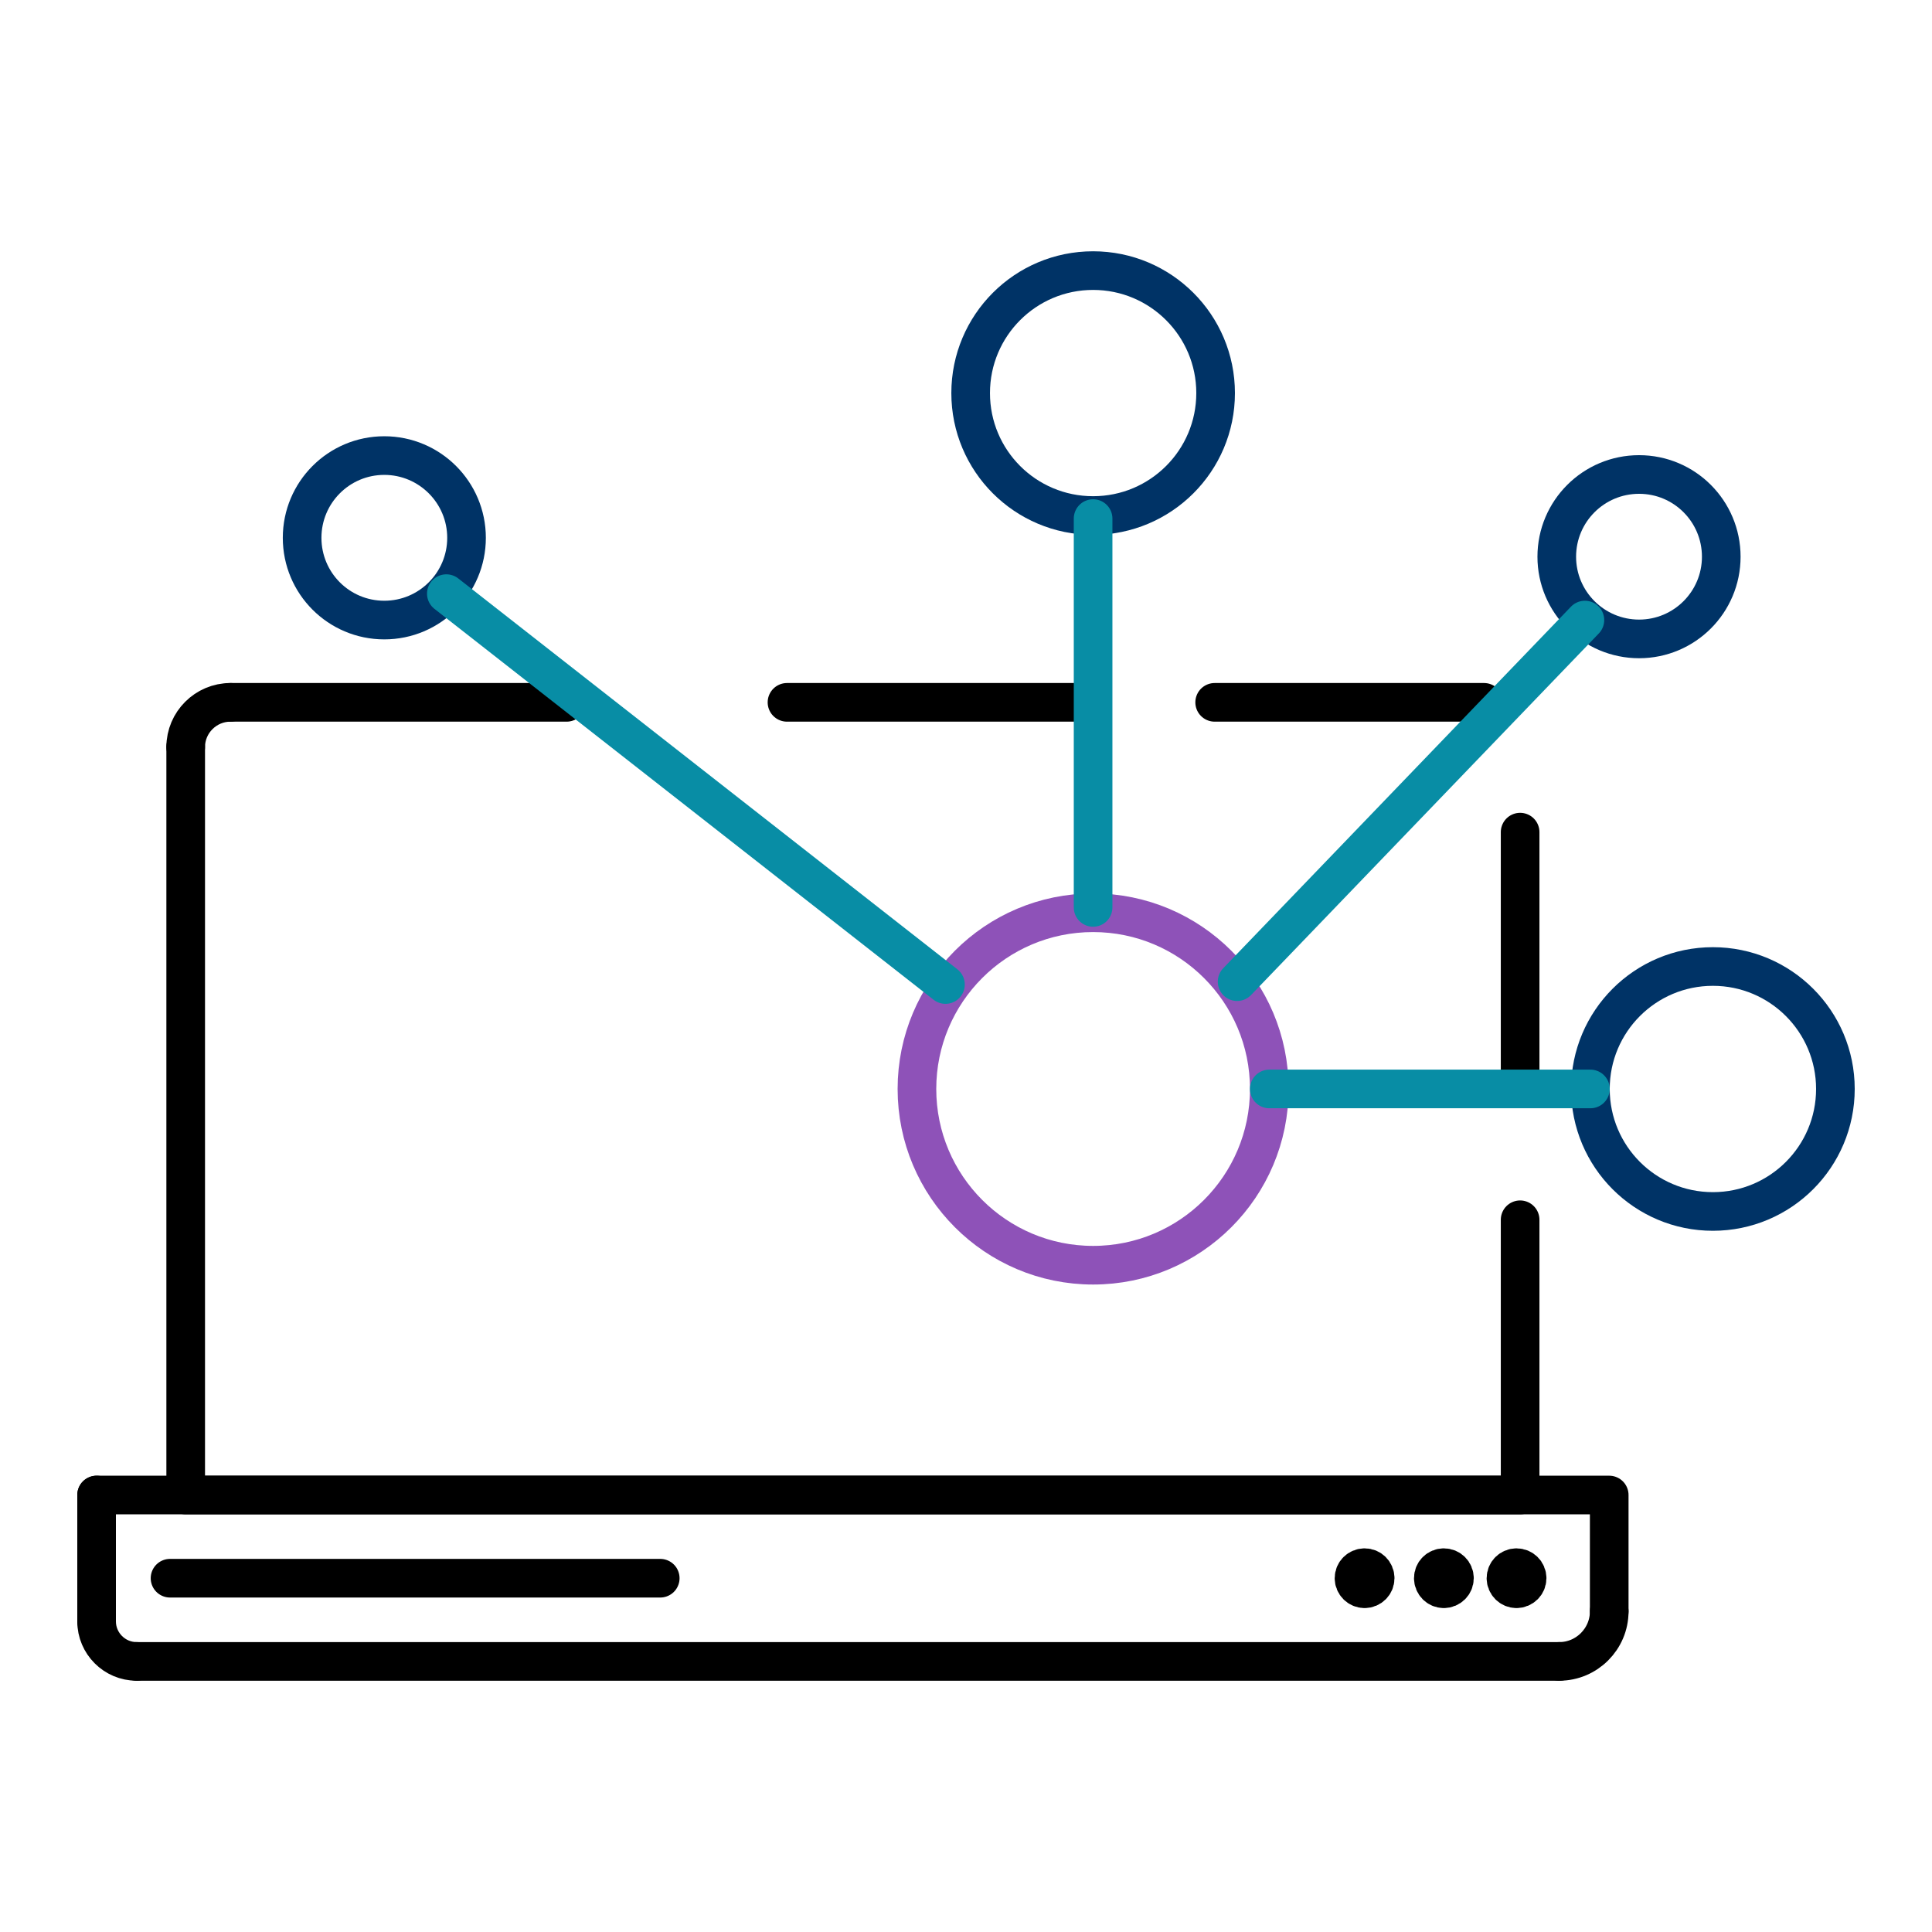
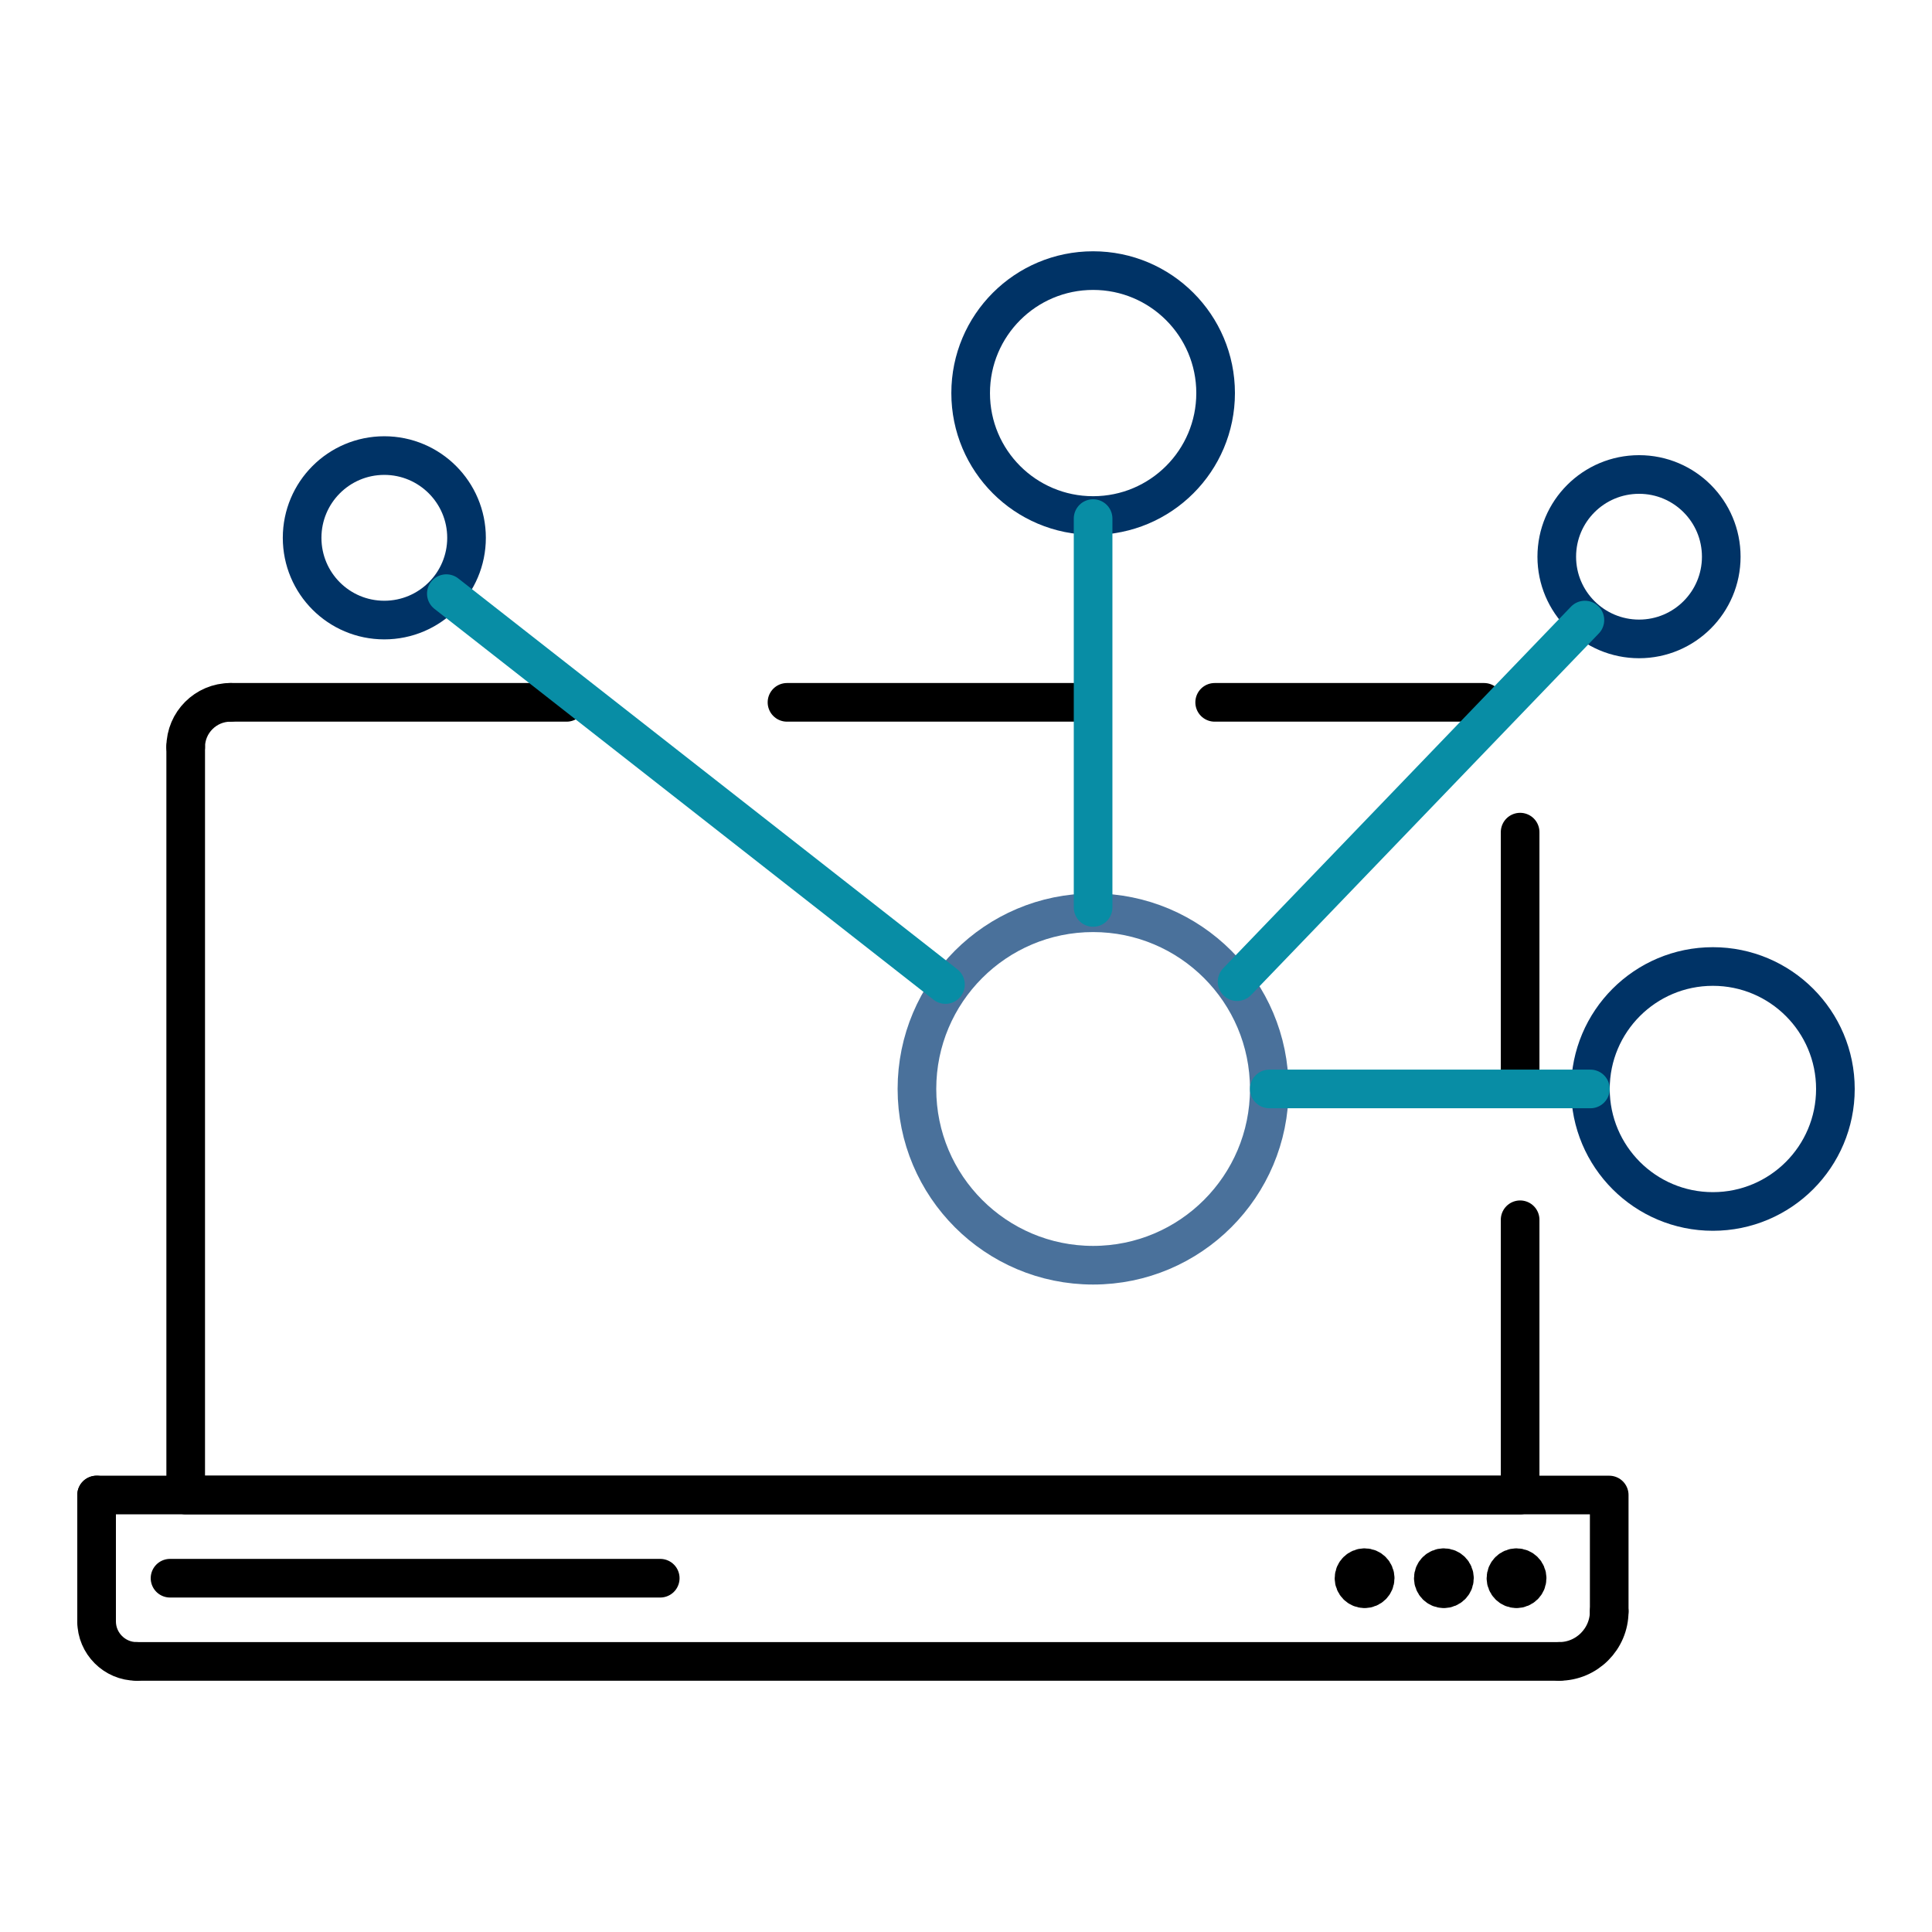
<svg xmlns="http://www.w3.org/2000/svg" enable-background="new 0 0 500 500" height="500px" id="Layer_1" version="1.1" viewBox="0 0 500 500" width="500px" xml:space="preserve">
  <g>
    <polyline fill="none" points="   25,386.911 416.464,386.911 416.464,417.032  " stroke="#000000" stroke-linecap="round" stroke-linejoin="round" stroke-miterlimit="2.613" stroke-width="10" />
    <path d="   M416.464,417.032c0,7.129-5.825,12.936-12.917,12.936" fill="none" stroke="#000000" stroke-linecap="round" stroke-linejoin="round" stroke-miterlimit="2.613" stroke-width="10" />
    <line fill="none" stroke="#000000" stroke-linecap="round" stroke-linejoin="round" stroke-miterlimit="2.613" stroke-width="10" x1="403.547" x2="35.337" y1="429.968" y2="429.968" />
    <path d="   M35.337,429.968c-5.685,0-10.337-4.662-10.337-10.347" fill="none" stroke="#000000" stroke-linecap="round" stroke-linejoin="round" stroke-miterlimit="2.613" stroke-width="10" />
    <line fill="none" stroke="#000000" stroke-linecap="round" stroke-linejoin="round" stroke-miterlimit="2.613" stroke-width="10" x1="25" x2="25" y1="419.621" y2="386.911" />
    <line fill="none" stroke="#000000" stroke-linecap="round" stroke-linejoin="round" stroke-miterlimit="2.613" stroke-width="10" x1="146.629" x2="59.633" y1="181.766" y2="181.766" />
    <path d="   M59.633,181.766c-6.369,0-11.575,5.206-11.575,11.557" fill="none" stroke="#000000" stroke-linecap="round" stroke-linejoin="round" stroke-miterlimit="2.613" stroke-width="10" />
    <polyline fill="none" points="   48.058,193.322 48.058,386.911 393.406,386.911 393.406,315.674  " stroke="#000000" stroke-linecap="round" stroke-linejoin="round" stroke-miterlimit="2.613" stroke-width="10" />
    <line fill="none" stroke="#000000" stroke-linecap="round" stroke-linejoin="round" stroke-miterlimit="2.613" stroke-width="10" x1="282.104" x2="203.673" y1="181.766" y2="181.766" />
    <line fill="none" stroke="#000000" stroke-linecap="round" stroke-linejoin="round" stroke-miterlimit="2.613" stroke-width="10" x1="384.063" x2="314.355" y1="181.766" y2="181.766" />
    <line fill="none" stroke="#000000" stroke-linecap="round" stroke-linejoin="round" stroke-miterlimit="2.613" stroke-width="10" x1="393.406" x2="393.406" y1="279.192" y2="215.357" />
    <line fill="none" stroke="#000000" stroke-linecap="round" stroke-linejoin="round" stroke-miterlimit="2.613" stroke-width="10" x1="44.005" x2="170.869" y1="408.439" y2="408.439" />
    <path d="   M353.163,411.169c1.511,0,2.73-1.238,2.73-2.729c0-1.52-1.22-2.729-2.73-2.729c-1.51,0-2.748,1.21-2.748,2.729   C350.415,409.931,351.653,411.169,353.163,411.169" fill="none" stroke="#000000" stroke-linecap="round" stroke-linejoin="round" stroke-miterlimit="2.613" stroke-width="10" />
    <path d="   M373.66,411.169c1.52,0,2.749-1.238,2.749-2.729c0-1.52-1.229-2.729-2.749-2.729c-1.501,0-2.721,1.21-2.721,2.729   C370.939,409.931,372.159,411.169,373.66,411.169" fill="none" stroke="#000000" stroke-linecap="round" stroke-linejoin="round" stroke-miterlimit="2.613" stroke-width="10" />
    <path d="   M392.469,411.169c1.51,0,2.748-1.238,2.748-2.729c0-1.52-1.238-2.729-2.748-2.729c-1.492,0-2.73,1.21-2.73,2.729   C389.738,409.931,390.977,411.169,392.469,411.169" fill="none" stroke="#000000" stroke-linecap="round" stroke-linejoin="round" stroke-miterlimit="2.613" stroke-width="10" />
-     <path d="   M328.492,281.819c0,25.188-20.422,45.618-45.6,45.618s-45.59-20.431-45.59-45.618c0-25.168,20.412-45.6,45.59-45.6   S328.492,256.651,328.492,281.819" fill="none" stroke="#8e52b8" stroke-linecap="round" stroke-linejoin="round" stroke-miterlimit="2.613" stroke-width="10" />
+     <path d="   M328.492,281.819c0,25.188-20.422,45.618-45.6,45.618s-45.59-20.431-45.59-45.618c0-25.168,20.412-45.6,45.59-45.6   S328.492,256.651,328.492,281.819" fill="none" stroke=" #4a719b" stroke-linecap="round" stroke-linejoin="round" stroke-miterlimit="2.613" stroke-width="10" />
    <path d="   M314.6,101.729c0,17.514-14.202,31.688-31.707,31.688c-17.514,0-31.688-14.174-31.688-31.688c0-17.514,14.174-31.697,31.688-31.697   C300.397,70.032,314.6,84.215,314.6,101.729" fill="none" stroke="#003366" stroke-linecap="round" stroke-linejoin="round" stroke-miterlimit="2.613" stroke-width="10" />
    <path d="   M475,281.819c0,17.514-14.193,31.707-31.707,31.707s-31.697-14.193-31.697-31.707c0-17.495,14.184-31.688,31.697-31.688   S475,264.324,475,281.819" fill="none" stroke="#003366" stroke-linecap="round" stroke-linejoin="round" stroke-miterlimit="2.613" stroke-width="10" />
    <path d="   M445.46,144.083c0,11.735-9.512,21.266-21.266,21.266c-11.764,0-21.304-9.53-21.304-21.266c0-11.764,9.54-21.285,21.304-21.285   C435.948,122.798,445.46,132.319,445.46,144.083" fill="none" stroke="#003366" stroke-linecap="round" stroke-linejoin="round" stroke-miterlimit="2.613" stroke-width="10" />
    <path d="   M120.738,139.187c0,11.763-9.54,21.284-21.284,21.284c-11.764,0-21.266-9.521-21.266-21.284c0-11.745,9.502-21.285,21.266-21.285   C111.198,117.901,120.738,127.441,120.738,139.187" fill="none" stroke="#003366" stroke-linecap="round" stroke-linejoin="round" stroke-miterlimit="2.613" stroke-width="10" />
    <line fill="none" stroke="#088DA5" stroke-linecap="round" stroke-linejoin="round" stroke-miterlimit="2.613" stroke-width="10" x1="320.162" x2="410.17" y1="254.053" y2="160.471" />
    <line fill="none" stroke="#088DA5" stroke-linecap="round" stroke-linejoin="round" stroke-miterlimit="2.613" stroke-width="10" x1="282.893" x2="282.893" y1="234.841" y2="134.205" />
    <polyline fill="none" points="   328.492,281.819 392.149,281.819 411.596,281.819  " stroke="#088DA5" stroke-linecap="round" stroke-linejoin="round" stroke-miterlimit="2.613" stroke-width="10" />
    <line fill="none" stroke="#088DA5" stroke-linecap="round" stroke-linejoin="round" stroke-miterlimit="2.613" stroke-width="10" x1="115.514" x2="244.686" y1="153.633" y2="254.794" />
  </g>
</svg>
